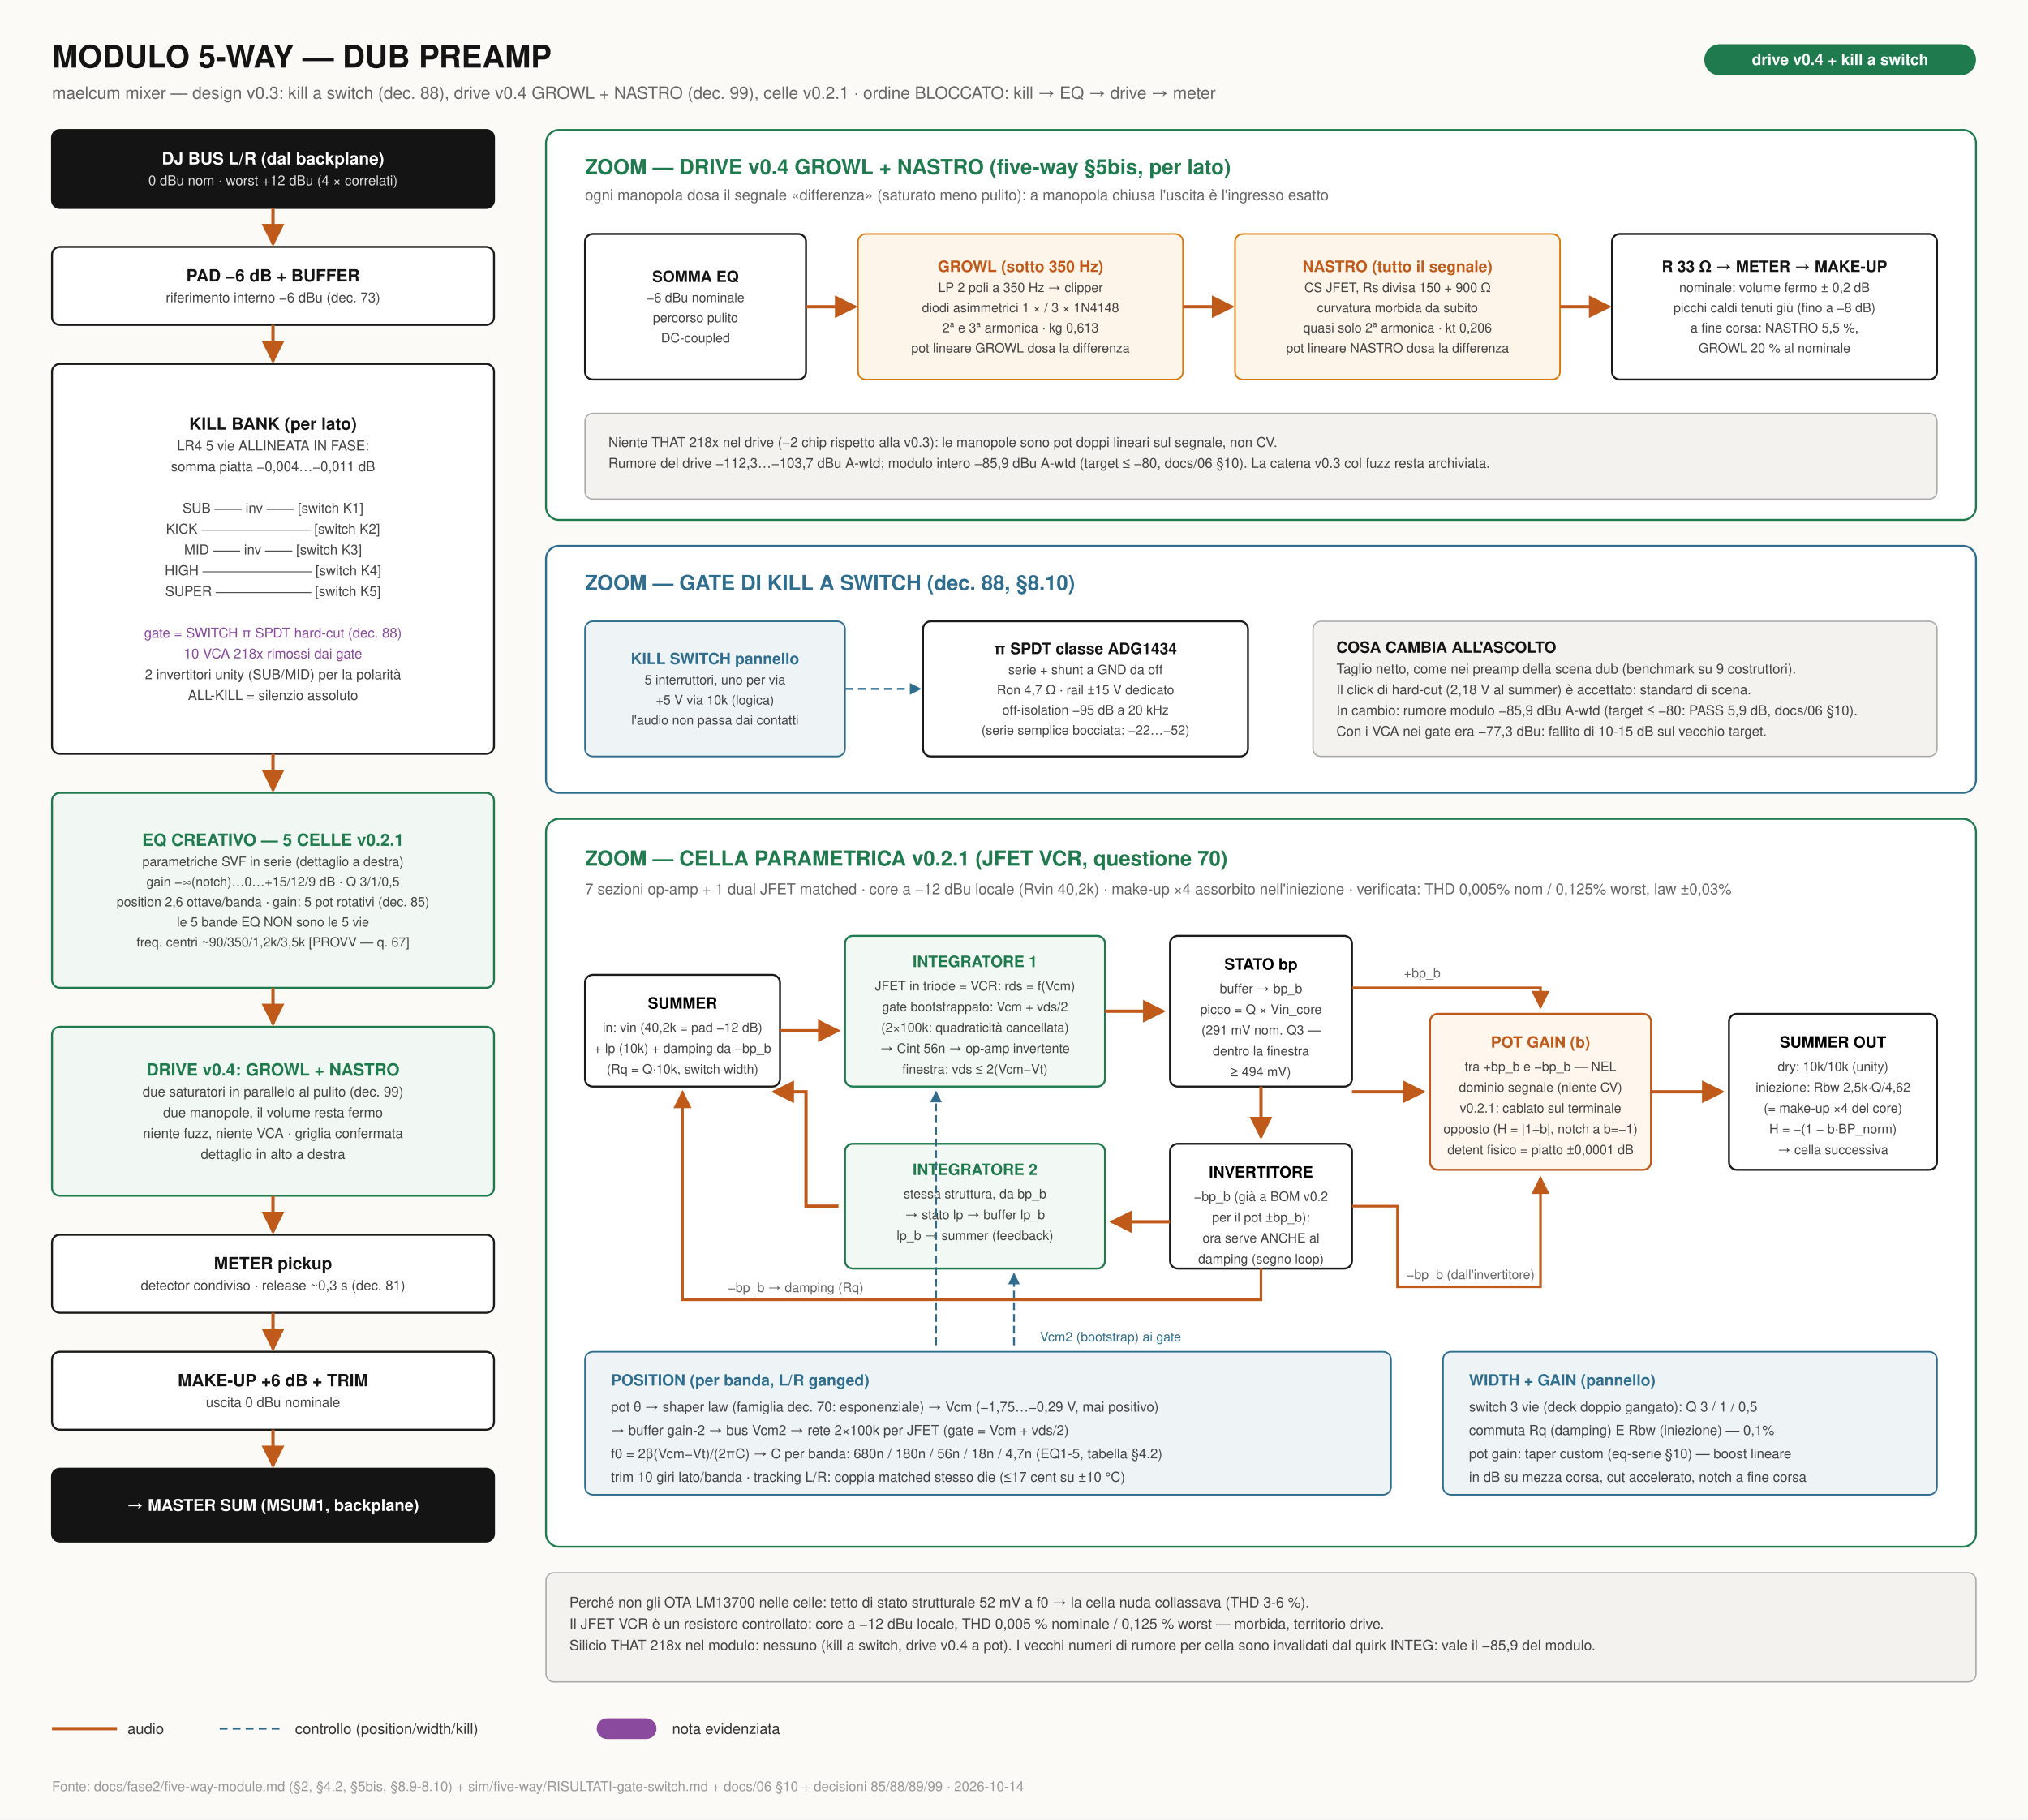
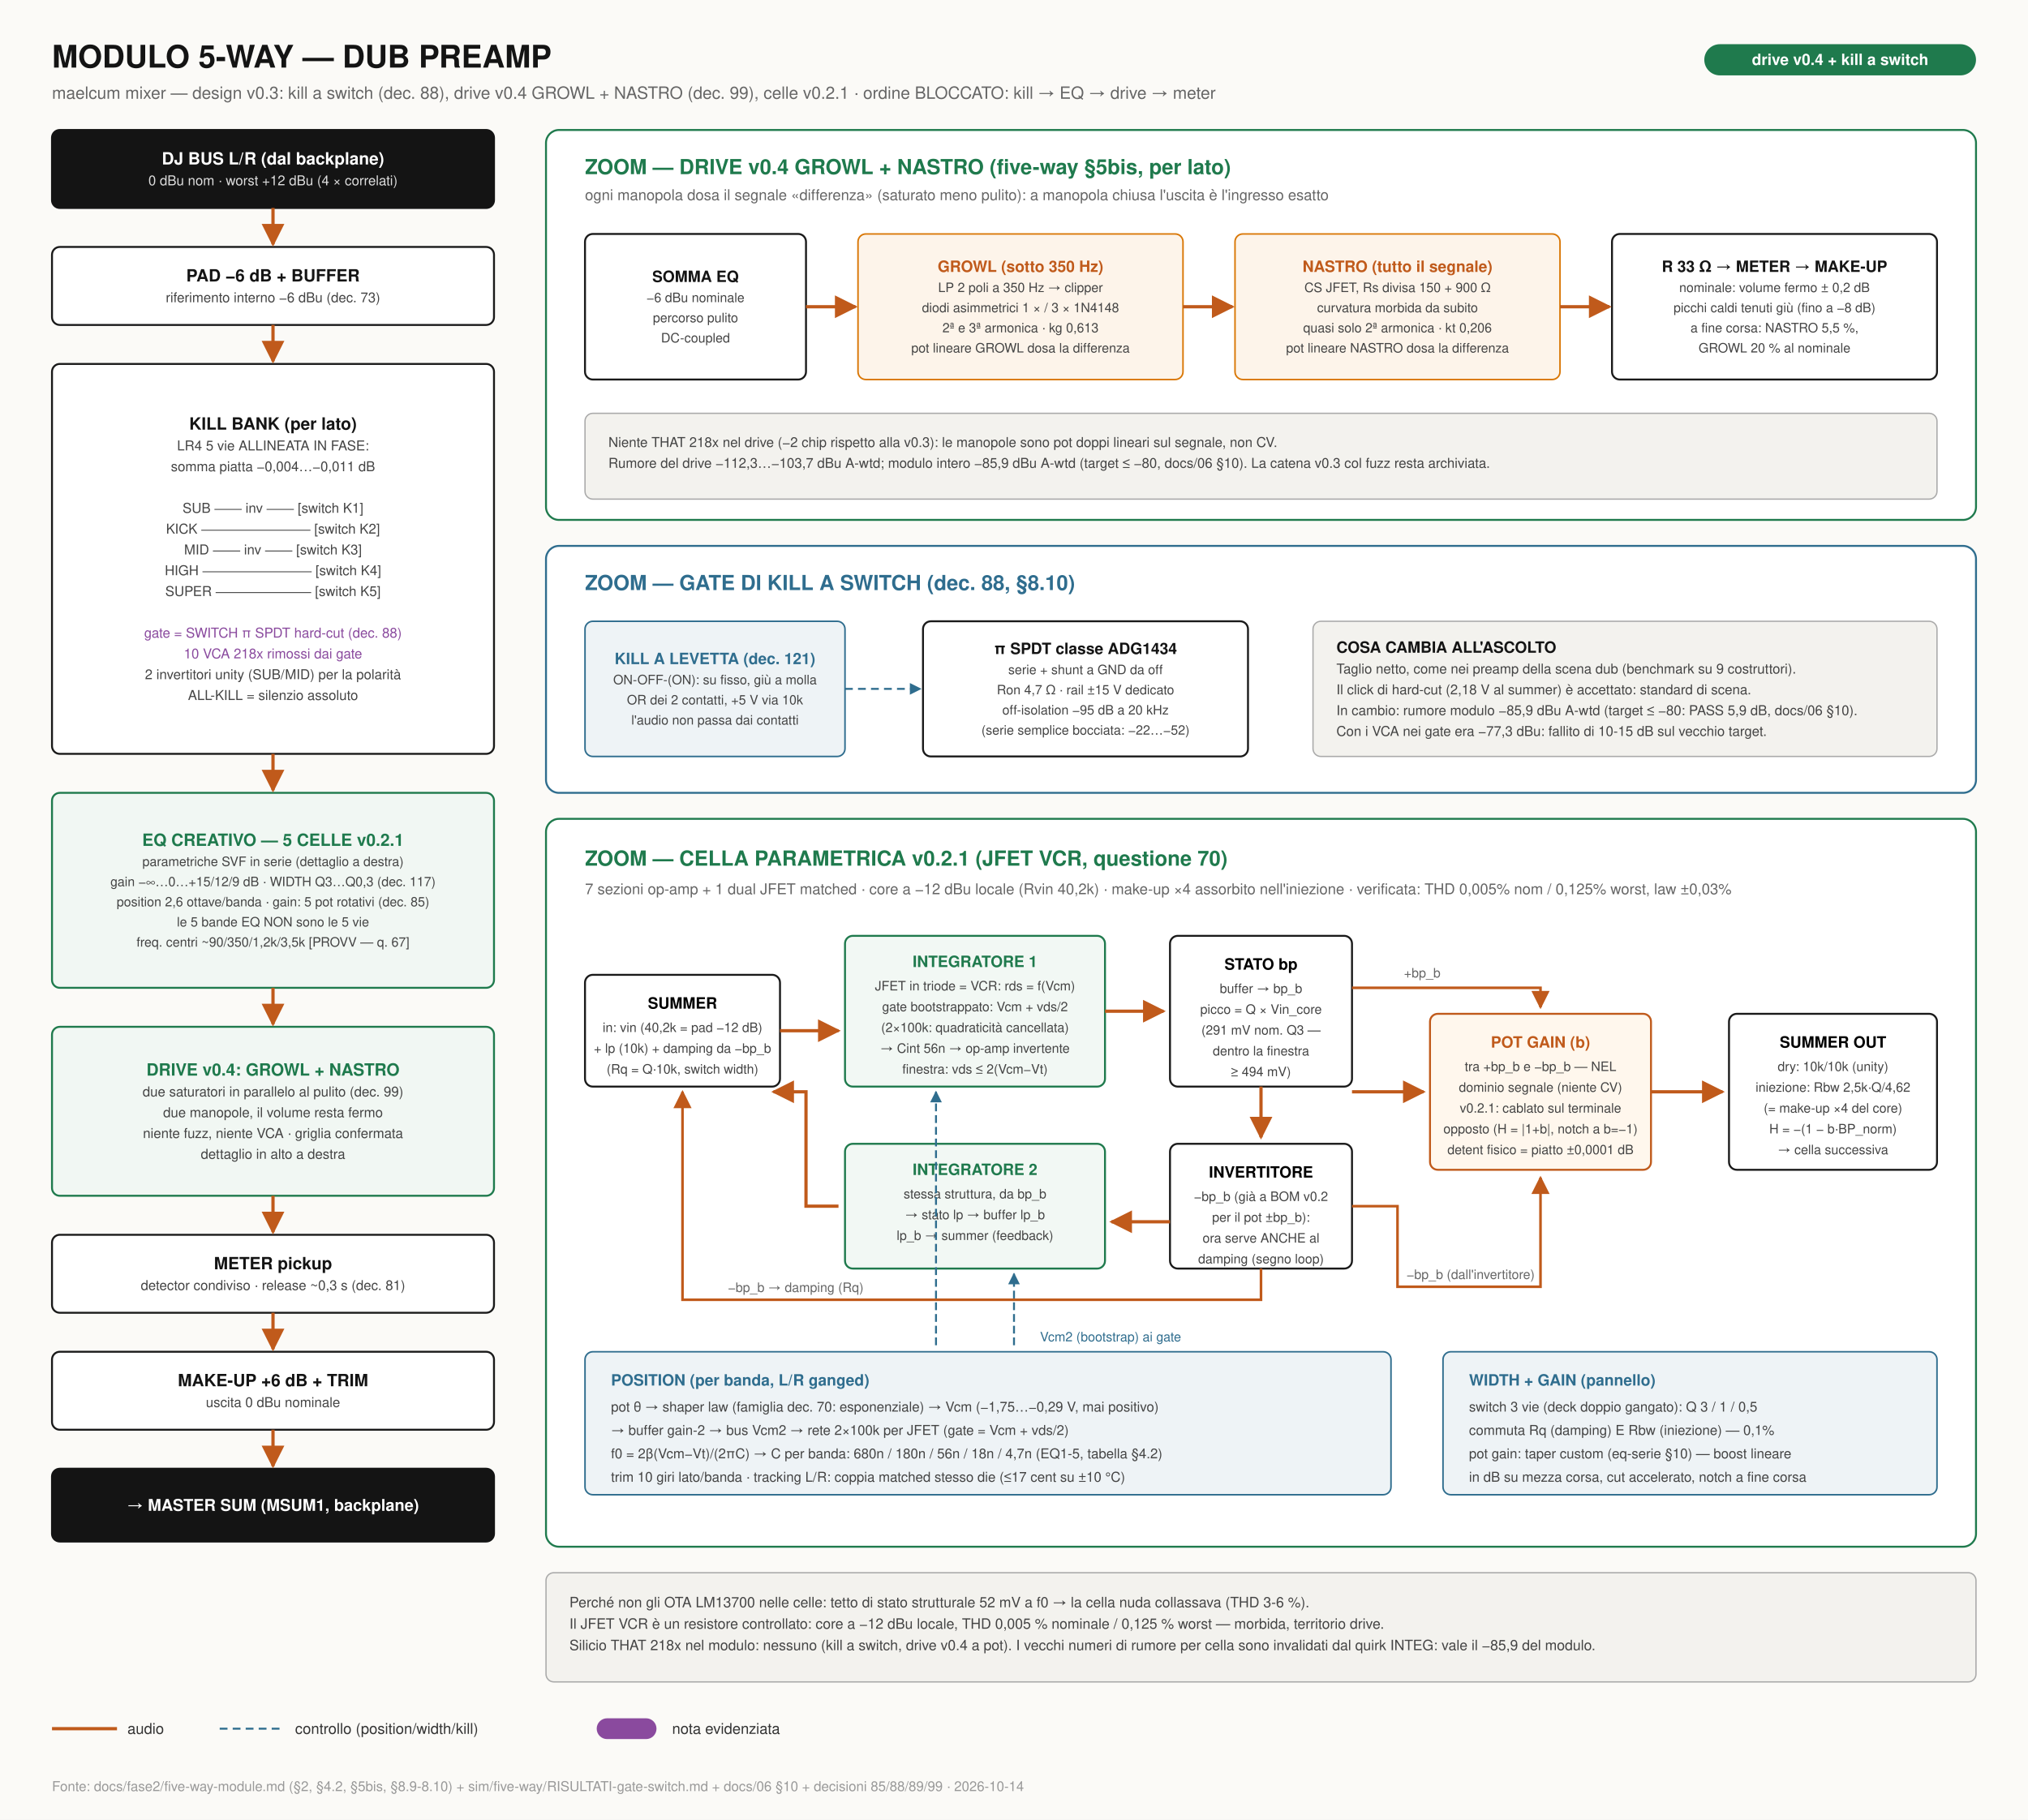
<svg xmlns="http://www.w3.org/2000/svg" viewBox="0 0 1560 1400" font-family="Helvetica Neue, Helvetica, Arial, sans-serif">
  <defs>
    <marker id="ar" viewBox="0 0 10 10" refX="9" refY="5" markerWidth="7" markerHeight="7" orient="auto-start-reverse">
      <path d="M0,0 L10,5 L0,10 z" fill="#C05A1B" />
    </marker>
    <marker id="arb" viewBox="0 0 10 10" refX="9" refY="5" markerWidth="7" markerHeight="7" orient="auto-start-reverse">
      <path d="M0,0 L10,5 L0,10 z" fill="#8A4A9E" />
    </marker>
    <marker id="arw" viewBox="0 0 10 10" refX="9" refY="5" markerWidth="6" markerHeight="6" orient="auto-start-reverse">
      <path d="M0,0 L10,5 L0,10 z" fill="#2F6D8E" />
    </marker>
    <marker id="ark" viewBox="0 0 10 10" refX="9" refY="5" markerWidth="7" markerHeight="7" orient="auto-start-reverse">
      <path d="M0,0 L10,5 L0,10 z" fill="#333" />
    </marker>
  </defs>
  <rect width="1560" height="1400" fill="#FBFAF7" />
  <text x="40" y="52" font-size="24" font-weight="700" fill="#141414">MODULO 5-WAY — DUB PREAMP</text>
  <text x="40" y="76" font-size="13" fill="#666">maelcum mixer — design v0.3: kill a switch (dec. 88), drive v0.4 GROWL + NASTRO (dec. 99), celle v0.2.1 · ordine BLOCCATO: kill → EQ → drive → meter</text>
  <rect x="1311" y="34" width="209" height="24" rx="12" fill="#1F7A4D" />
  <text x="1415.5" y="50" font-size="12" font-weight="600" fill="#fff" text-anchor="middle">drive v0.4 + kill a switch</text>
  <rect x="40" y="100" width="340" height="60" rx="6" fill="#141414" stroke="#141414" stroke-width="1.5" />
  <text x="210" y="126.55" font-size="13" font-weight="700" fill="#fff" text-anchor="middle">DJ BUS L/R (dal backplane)</text>
  <text x="210" y="142.55" font-size="10.5" fill="#ddd" text-anchor="middle">0 dBu nom · worst +12 dBu (4 × correlati)</text>
  <rect x="40" y="190" width="340" height="60" rx="6" fill="#fff" stroke="#1A1A1A" stroke-width="1.5" />
  <text x="210" y="216.55" font-size="13" font-weight="700" fill="#141414" text-anchor="middle">PAD −6 dB + BUFFER</text>
  <text x="210" y="232.55" font-size="10.5" fill="#444" text-anchor="middle">riferimento interno −6 dBu (dec. 73)</text>
  <rect x="40" y="280" width="340" height="300" rx="6" fill="#fff" stroke="#1A1A1A" stroke-width="1.5" />
  <text x="210" y="330.55" font-size="13" font-weight="700" fill="#141414" text-anchor="middle">KILL BANK (per lato)</text>
  <text x="210" y="346.55" font-size="10.5" fill="#444" text-anchor="middle">LR4 5 vie ALLINEATA IN FASE:</text>
  <text x="210" y="362.55" font-size="10.5" fill="#444" text-anchor="middle">somma piatta −0,004…−0,011 dB</text>
  <text x="210" y="378.55" font-size="10.5" fill="#444" text-anchor="middle" />
  <text x="210" y="394.55" font-size="10.5" fill="#444" text-anchor="middle">SUB ── inv ── [switch K1]</text>
  <text x="210" y="410.55" font-size="10.5" fill="#444" text-anchor="middle">KICK ──────── [switch K2]</text>
  <text x="210" y="426.55" font-size="10.5" fill="#444" text-anchor="middle">MID ── inv ── [switch K3]</text>
  <text x="210" y="442.55" font-size="10.5" fill="#444" text-anchor="middle">HIGH ──────── [switch K4]</text>
  <text x="210" y="458.55" font-size="10.5" fill="#444" text-anchor="middle">SUPER ─────── [switch K5]</text>
  <text x="210" y="474.55" font-size="10.5" fill="#444" text-anchor="middle" />
  <text x="210" y="490.55" font-size="10.5" fill="#8A4A9E" text-anchor="middle">gate = SWITCH π SPDT hard-cut (dec. 88)</text>
  <text x="210" y="506.55" font-size="10.5" fill="#8A4A9E" text-anchor="middle">10 VCA 218x rimossi dai gate</text>
  <text x="210" y="522.55" font-size="10.5" fill="#444" text-anchor="middle">2 invertitori unity (SUB/MID) per la polarità</text>
  <text x="210" y="538.55" font-size="10.5" fill="#444" text-anchor="middle">ALL-KILL = silenzio assoluto</text>
  <rect x="40" y="610" width="340" height="150" rx="6" fill="#F1F7F3" stroke="#1F7A4D" stroke-width="1.5" />
  <text x="210" y="650.8" font-size="13" font-weight="700" fill="#1F7A4D" text-anchor="middle">EQ CREATIVO — 5 CELLE v0.2.1</text>
  <text x="210" y="666.3" font-size="10" fill="#444" text-anchor="middle">parametriche SVF in serie (dettaglio a destra)</text>
-   <text x="210" y="681.8" font-size="10" fill="#444" text-anchor="middle">gain −∞(notch)…0…+15/12/9 dB · Q 3/1/0,5</text>
+   <text x="210" y="681.8" font-size="10" fill="#444" text-anchor="middle">gain −∞…0…+15/12/9 dB · WIDTH Q3…Q0,3 (dec. 117)</text>
  <text x="210" y="697.3" font-size="10" fill="#444" text-anchor="middle">position 2,6 ottave/banda · gain: 5 pot rotativi (dec. 85)</text>
  <text x="210" y="712.8" font-size="10" fill="#444" text-anchor="middle">le 5 bande EQ NON sono le 5 vie</text>
  <text x="210" y="728.3" font-size="10" fill="#444" text-anchor="middle">freq. centri ~90/350/1,2k/3,5k [PROVV — q. 67]</text>
  <rect x="40" y="790" width="340" height="130" rx="6" fill="#F1F7F3" stroke="#1F7A4D" stroke-width="1.5" />
  <text x="210" y="827.55" font-size="13" font-weight="700" fill="#1F7A4D" text-anchor="middle">DRIVE v0.4: GROWL + NASTRO</text>
  <text x="210" y="843.55" font-size="10.5" fill="#444" text-anchor="middle">due saturatori in parallelo al pulito (dec. 99)</text>
  <text x="210" y="859.55" font-size="10.5" fill="#444" text-anchor="middle">due manopole, il volume resta fermo</text>
  <text x="210" y="875.55" font-size="10.5" fill="#444" text-anchor="middle">niente fuzz, niente VCA · griglia confermata</text>
  <text x="210" y="891.55" font-size="10.5" fill="#444" text-anchor="middle">dettaglio in alto a destra</text>
  <rect x="40" y="950" width="340" height="60" rx="6" fill="#fff" stroke="#1A1A1A" stroke-width="1.5" />
  <text x="210" y="976.55" font-size="13" font-weight="700" fill="#141414" text-anchor="middle">METER pickup</text>
  <text x="210" y="992.55" font-size="10.5" fill="#444" text-anchor="middle">detector condiviso · release ~0,3 s (dec. 81)</text>
  <rect x="40" y="1040" width="340" height="60" rx="6" fill="#fff" stroke="#1A1A1A" stroke-width="1.5" />
  <text x="210" y="1066.55" font-size="13" font-weight="700" fill="#141414" text-anchor="middle">MAKE-UP +6 dB + TRIM</text>
  <text x="210" y="1082.55" font-size="10.5" fill="#444" text-anchor="middle">uscita 0 dBu nominale</text>
  <rect x="40" y="1130" width="340" height="56" rx="6" fill="#141414" stroke="#141414" stroke-width="1.5" />
  <text x="210" y="1162.38" font-size="12.5" font-weight="700" fill="#fff" text-anchor="middle">→ MASTER SUM (MSUM1, backplane)</text>
  <path d="M 210 160 L 210 188" stroke="#C05A1B" stroke-width="2.5" fill="none" marker-end="url(#ar)" />
  <path d="M 210 250 L 210 278" stroke="#C05A1B" stroke-width="2.5" fill="none" marker-end="url(#ar)" />
  <path d="M 210 580 L 210 608" stroke="#C05A1B" stroke-width="2.5" fill="none" marker-end="url(#ar)" />
  <path d="M 210 760 L 210 788" stroke="#C05A1B" stroke-width="2.5" fill="none" marker-end="url(#ar)" />
  <path d="M 210 920 L 210 948" stroke="#C05A1B" stroke-width="2.5" fill="none" marker-end="url(#ar)" />
  <path d="M 210 1010 L 210 1038" stroke="#C05A1B" stroke-width="2.5" fill="none" marker-end="url(#ar)" />
  <path d="M 210 1100 L 210 1128" stroke="#C05A1B" stroke-width="2.5" fill="none" marker-end="url(#ar)" />
  <rect x="420" y="100" width="1100" height="300" rx="10" fill="#fff" stroke="#1F7A4D" stroke-width="1.5" />
  <text x="450" y="134" font-size="16" font-weight="700" fill="#1F7A4D">ZOOM — DRIVE v0.4 GROWL + NASTRO (five-way §5bis, per lato)</text>
  <text x="450" y="154" font-size="11.5" fill="#666">ogni manopola dosa il segnale «differenza» (saturato meno pulito): a manopola chiusa l'uscita è l'ingresso esatto</text>
  <rect x="450" y="180" width="170" height="112" rx="6" fill="#fff" stroke="#1A1A1A" stroke-width="1.5" />
  <text x="535" y="216.95" font-size="12" font-weight="700" fill="#141414" text-anchor="middle">SOMMA EQ</text>
  <text x="535" y="232.45" font-size="10" fill="#444" text-anchor="middle">−6 dBu nominale</text>
  <text x="535" y="247.95" font-size="10" fill="#444" text-anchor="middle">percorso pulito</text>
  <text x="535" y="263.45" font-size="10" fill="#444" text-anchor="middle">DC-coupled</text>
  <rect x="660" y="180" width="250" height="112" rx="6" fill="#FDF4EA" stroke="#D97706" stroke-width="1.2" />
  <text x="785" y="209.2" font-size="12" font-weight="700" fill="#C05A1B" text-anchor="middle">GROWL (sotto 350 Hz)</text>
  <text x="785" y="224.7" font-size="10" fill="#444" text-anchor="middle">LP 2 poli a 350 Hz → clipper</text>
  <text x="785" y="240.2" font-size="10" fill="#444" text-anchor="middle">diodi asimmetrici 1 × / 3 × 1N4148</text>
  <text x="785" y="255.7" font-size="10" fill="#444" text-anchor="middle">2ª e 3ª armonica · kg 0,613</text>
  <text x="785" y="271.2" font-size="10" fill="#444" text-anchor="middle">pot lineare GROWL dosa la differenza</text>
  <rect x="950" y="180" width="250" height="112" rx="6" fill="#FDF4EA" stroke="#D97706" stroke-width="1.2" />
  <text x="1075" y="209.2" font-size="12" font-weight="700" fill="#C05A1B" text-anchor="middle">NASTRO (tutto il segnale)</text>
  <text x="1075" y="224.7" font-size="10" fill="#444" text-anchor="middle">CS JFET, Rs divisa 150 + 900 Ω</text>
  <text x="1075" y="240.2" font-size="10" fill="#444" text-anchor="middle">curvatura morbida da subito</text>
  <text x="1075" y="255.7" font-size="10" fill="#444" text-anchor="middle">quasi solo 2ª armonica · kt 0,206</text>
  <text x="1075" y="271.2" font-size="10" fill="#444" text-anchor="middle">pot lineare NASTRO dosa la differenza</text>
  <rect x="1240" y="180" width="250" height="112" rx="6" fill="#fff" stroke="#1A1A1A" stroke-width="1.5" />
  <text x="1365" y="209.2" font-size="12" font-weight="700" fill="#141414" text-anchor="middle">R 33 Ω → METER → MAKE-UP</text>
  <text x="1365" y="224.7" font-size="10" fill="#444" text-anchor="middle">nominale: volume fermo ± 0,2 dB</text>
  <text x="1365" y="240.2" font-size="10" fill="#444" text-anchor="middle">picchi caldi tenuti giù (fino a −8 dB)</text>
  <text x="1365" y="255.7" font-size="10" fill="#444" text-anchor="middle">a fine corsa: NASTRO 5,5 %,</text>
  <text x="1365" y="271.2" font-size="10" fill="#444" text-anchor="middle">GROWL 20 % al nominale</text>
  <path d="M 620 236 L 658 236" stroke="#C05A1B" stroke-width="2.5" fill="none" marker-end="url(#ar)" />
  <path d="M 910 236 L 948 236" stroke="#C05A1B" stroke-width="2.5" fill="none" marker-end="url(#ar)" />
  <path d="M 1200 236 L 1238 236" stroke="#C05A1B" stroke-width="2.5" fill="none" marker-end="url(#ar)" />
  <rect x="450" y="318" width="1040" height="66" rx="6" fill="#F3F2EE" stroke="#AAA" stroke-width="1" />
  <text x="468" y="343.925" font-size="10.5" fill="#444">Niente THAT 218x nel drive (−2 chip rispetto alla v0.3): le manopole sono pot doppi lineari sul segnale, non CV.</text>
  <text x="468" y="359.925" font-size="10.5" fill="#444">Rumore del drive −112,3…−103,7 dBu A-wtd; modulo intero −85,9 dBu A-wtd (target ≤ −80, docs/06 §10). La catena v0.3 col fuzz resta archiviata.</text>
  <rect x="420" y="420" width="1100" height="190" rx="10" fill="#fff" stroke="#2F6D8E" stroke-width="1.5" />
  <text x="450" y="454" font-size="16" font-weight="700" fill="#2F6D8E">ZOOM — GATE DI KILL A SWITCH (dec. 88, §8.10)</text>
  <rect x="450" y="478" width="200" height="104" rx="6" fill="#EEF3F6" stroke="#2F6D8E" stroke-width="1.2" />
-   <text x="550" y="510.95" font-size="12" font-weight="700" fill="#2F6D8E" text-anchor="middle">KILL SWITCH pannello</text>
-   <text x="550" y="526.45" font-size="10" fill="#444" text-anchor="middle">5 interruttori, uno per via</text>
-   <text x="550" y="541.95" font-size="10" fill="#444" text-anchor="middle">+5 V via 10k (logica)</text>
+   <text x="550" y="510.95" font-size="12" font-weight="700" fill="#2F6D8E" text-anchor="middle">KILL A LEVETTA (dec. 121)</text>
+   <text x="550" y="526.45" font-size="10" fill="#444" text-anchor="middle">ON-OFF-(ON): su fisso, giù a molla</text>
+   <text x="550" y="541.95" font-size="10" fill="#444" text-anchor="middle">OR dei 2 contatti, +5 V via 10k</text>
  <text x="550" y="557.45" font-size="10" fill="#444" text-anchor="middle">l'audio non passa dai contatti</text>
  <rect x="710" y="478" width="250" height="104" rx="6" fill="#fff" stroke="#1A1A1A" stroke-width="1.5" />
  <text x="835" y="503.2" font-size="12" font-weight="700" fill="#141414" text-anchor="middle">π SPDT classe ADG1434</text>
  <text x="835" y="518.7" font-size="10" fill="#444" text-anchor="middle">serie + shunt a GND da off</text>
  <text x="835" y="534.2" font-size="10" fill="#444" text-anchor="middle">Ron 4,7 Ω · rail ±15 V dedicato</text>
  <text x="835" y="549.7" font-size="10" fill="#444" text-anchor="middle">off-isolation −95 dB a 20 kHz</text>
  <text x="835" y="565.2" font-size="10" fill="#444" text-anchor="middle">(serie semplice bocciata: −22…−52)</text>
  <path d="M 650 530 L 708 530" stroke="#2F6D8E" stroke-width="1.5" fill="none" stroke-dasharray="6 4" marker-end="url(#arw)" />
  <rect x="1010" y="478" width="480" height="104" rx="6" fill="#F3F2EE" stroke="#AAA" stroke-width="1" />
  <text x="1028" y="502.2" font-size="12" font-weight="700" fill="#141414">COSA CAMBIA ALL'ASCOLTO</text>
  <text x="1028" y="518.2" font-size="10.5" fill="#444">Taglio netto, come nei preamp della scena dub (benchmark su 9 costruttori).</text>
  <text x="1028" y="534.2" font-size="10.5" fill="#444">Il click di hard-cut (2,18 V al summer) è accettato: standard di scena.</text>
  <text x="1028" y="550.2" font-size="10.5" fill="#444">In cambio: rumore modulo −85,9 dBu A-wtd (target ≤ −80: PASS 5,9 dB, docs/06 §10).</text>
  <text x="1028" y="566.2" font-size="10.5" fill="#444">Con i VCA nei gate era −77,3 dBu: fallito di 10-15 dB sul vecchio target.</text>
  <g transform="translate(0,520)">
    <rect x="420" y="110" width="1100" height="560" rx="10" fill="#fff" stroke="#1F7A4D" stroke-width="1.5" />
    <text x="450" y="146" font-size="16" font-weight="700" fill="#1F7A4D">ZOOM — CELLA PARAMETRICA v0.2.1 (JFET VCR, questione 70)</text>
    <text x="450" y="168" font-size="11.5" fill="#666">7 sezioni op-amp + 1 dual JFET matched · core a −12 dBu locale (Rvin 40,2k) · make-up ×4 assorbito nell'iniezione · verificata: THD 0,005% nom / 0,125% worst, law ±0,03%</text>
    <rect x="450" y="230" width="150" height="86" rx="6" fill="#fff" stroke="#1A1A1A" stroke-width="1.5" />
    <text x="525" y="256" font-size="12" font-weight="700" text-anchor="middle">SUMMER</text>
    <text x="525" y="274" font-size="10" fill="#444" text-anchor="middle">in: vin (40,2k = pad −12 dB)</text>
    <text x="525" y="290" font-size="10" fill="#444" text-anchor="middle">+ lp (10k) + damping da −bp_b</text>
    <text x="525" y="306" font-size="10" fill="#444" text-anchor="middle">(Rq = Q·10k, switch width)</text>
    <rect x="650" y="200" width="200" height="116" rx="6" fill="#F2F8F4" stroke="#1F7A4D" stroke-width="1.5" />
    <text x="750" y="224" font-size="12" font-weight="700" fill="#1F7A4D" text-anchor="middle">INTEGRATORE 1</text>
    <text x="750" y="242" font-size="10" fill="#444" text-anchor="middle">JFET in triode = VCR: rds = f(Vcm)</text>
    <text x="750" y="258" font-size="10" fill="#444" text-anchor="middle">gate bootstrappato: Vcm + vds/2</text>
    <text x="750" y="274" font-size="10" fill="#444" text-anchor="middle">(2×100k: quadraticità cancellata)</text>
    <text x="750" y="290" font-size="10" fill="#444" text-anchor="middle">→ Cint 56n → op-amp invertente</text>
    <text x="750" y="306" font-size="10" fill="#444" text-anchor="middle">finestra: vds ≤ 2(Vcm−Vt)</text>
    <rect x="900" y="200" width="140" height="116" rx="6" fill="#fff" stroke="#1A1A1A" stroke-width="1.5" />
    <text x="970" y="226" font-size="12" font-weight="700" text-anchor="middle">STATO bp</text>
    <text x="970" y="244" font-size="10" fill="#444" text-anchor="middle">buffer → bp_b</text>
    <text x="970" y="260" font-size="10" fill="#444" text-anchor="middle">picco = Q × Vin_core</text>
    <text x="970" y="276" font-size="10" fill="#444" text-anchor="middle">(291 mV nom. Q3 —</text>
    <text x="970" y="292" font-size="10" fill="#444" text-anchor="middle">dentro la finestra</text>
    <text x="970" y="308" font-size="10" fill="#444" text-anchor="middle">≥ 494 mV)</text>
    <rect x="650" y="360" width="200" height="96" rx="6" fill="#F2F8F4" stroke="#1F7A4D" stroke-width="1.5" />
    <text x="750" y="384" font-size="12" font-weight="700" fill="#1F7A4D" text-anchor="middle">INTEGRATORE 2</text>
    <text x="750" y="402" font-size="10" fill="#444" text-anchor="middle">stessa struttura, da bp_b</text>
    <text x="750" y="418" font-size="10" fill="#444" text-anchor="middle">→ stato lp → buffer lp_b</text>
    <text x="750" y="434" font-size="10" fill="#444" text-anchor="middle">lp_b → summer (feedback)</text>
    <rect x="900" y="360" width="140" height="96" rx="6" fill="#fff" stroke="#1A1A1A" stroke-width="1.5" />
    <text x="970" y="386" font-size="12" font-weight="700" text-anchor="middle">INVERTITORE</text>
    <text x="970" y="404" font-size="10" fill="#444" text-anchor="middle">−bp_b (già a BOM v0.2</text>
    <text x="970" y="420" font-size="10" fill="#444" text-anchor="middle">per il pot ±bp_b):</text>
    <text x="970" y="436" font-size="10" fill="#444" text-anchor="middle">ora serve ANCHE al</text>
    <text x="970" y="452" font-size="10" fill="#444" text-anchor="middle">damping (segno loop)</text>
    <rect x="1100" y="260" width="170" height="120" rx="6" fill="#FFF7ED" stroke="#C05A1B" stroke-width="1.5" />
    <text x="1185" y="286" font-size="12" font-weight="700" fill="#C05A1B" text-anchor="middle">POT GAIN (b)</text>
    <text x="1185" y="304" font-size="10" fill="#444" text-anchor="middle">tra +bp_b e −bp_b — NEL</text>
    <text x="1185" y="320" font-size="10" fill="#444" text-anchor="middle">dominio segnale (niente CV)</text>
    <text x="1185" y="336" font-size="10" fill="#444" text-anchor="middle">v0.2.1: cablato sul terminale</text>
    <text x="1185" y="352" font-size="10" fill="#444" text-anchor="middle">opposto (H = |1+b|, notch a b=−1)</text>
    <text x="1185" y="368" font-size="10" fill="#444" text-anchor="middle">detent fisico = piatto ±0,0001 dB</text>
    <rect x="1330" y="260" width="160" height="120" rx="6" fill="#fff" stroke="#1A1A1A" stroke-width="1.5" />
    <text x="1410" y="286" font-size="12" font-weight="700" text-anchor="middle">SUMMER OUT</text>
    <text x="1410" y="304" font-size="10" fill="#444" text-anchor="middle">dry: 10k/10k (unity)</text>
    <text x="1410" y="320" font-size="10" fill="#444" text-anchor="middle">iniezione: Rbw 2,5k·Q/4,62</text>
    <text x="1410" y="336" font-size="10" fill="#444" text-anchor="middle">(= make-up ×4 del core)</text>
    <text x="1410" y="352" font-size="10" fill="#444" text-anchor="middle">H = −(1 − b·BP_norm)</text>
    <text x="1410" y="368" font-size="10" fill="#444" text-anchor="middle">→ cella successiva</text>
    <rect x="450" y="520" width="620" height="110" rx="6" fill="#EEF3F6" stroke="#2F6D8E" stroke-width="1.2" />
    <text x="470" y="546" font-size="12" font-weight="700" fill="#2F6D8E">POSITION (per banda, L/R ganged)</text>
    <text x="470" y="566" font-size="10.5" fill="#444">pot θ → shaper law (famiglia dec. 70: esponenziale) → Vcm (−1,75…−0,29 V, mai positivo)</text>
    <text x="470" y="584" font-size="10.5" fill="#444">→ buffer gain-2 → bus Vcm2 → rete 2×100k per JFET (gate = Vcm + vds/2)</text>
    <text x="470" y="602" font-size="10.5" fill="#444">f0 = 2β(Vcm−Vt)/(2πC) → C per banda: 680n / 180n / 56n / 18n / 4,7n (EQ1-5, tabella §4.2)</text>
    <text x="470" y="620" font-size="10.5" fill="#444">trim 10 giri lato/banda · tracking L/R: coppia matched stesso die (≤17 cent su ±10 °C)</text>
    <rect x="1110" y="520" width="380" height="110" rx="6" fill="#EEF3F6" stroke="#2F6D8E" stroke-width="1.2" />
    <text x="1130" y="546" font-size="12" font-weight="700" fill="#2F6D8E">WIDTH + GAIN (pannello)</text>
    <text x="1130" y="566" font-size="10.5" fill="#444">switch 3 vie (deck doppio gangato): Q 3 / 1 / 0,5</text>
    <text x="1130" y="584" font-size="10.5" fill="#444">commuta Rq (damping) E Rbw (iniezione) — 0,1%</text>
    <text x="1130" y="602" font-size="10.5" fill="#444">pot gain: taper custom (eq-serie §10) — boost lineare</text>
    <text x="1130" y="620" font-size="10.5" fill="#444">in dB su mezza corsa, cut accelerato, notch a fine corsa</text>
    <g stroke="#C05A1B" stroke-width="2.5" fill="none">
      <path d="M 600 273 L 645 273" marker-end="url(#ar)" />
      <path d="M 850 258 L 895 258" marker-end="url(#ar)" />
      <path d="M 970 316 L 970 355" marker-end="url(#ar)" />
      <path d="M 900 420 L 855 420" marker-end="url(#ar)" />
      <path d="M 750 355 L 750 316" marker-end="url(#ar)" opacity="0" />
      <path d="M 645 408 L 620 408 L 620 320 L 595 320" marker-end="url(#ar)" />
      <path d="M 1040 320 L 1095 320" marker-end="url(#ar)" />
      <path d="M 1270 320 L 1325 320" marker-end="url(#ar)" />
      <path d="M 970 316 L 970 340 L 1185 340 L 1185 385" marker-end="url(#ar)" opacity="0" />
    </g>
    <g stroke="#C05A1B" stroke-width="2" fill="none">
      <path d="M 1040 240 L 1185 240 L 1185 255" marker-end="url(#ar)" />
      <path d="M 1040 408 L 1075 408 L 1075 470 L 1185 470 L 1185 386" marker-end="url(#ar)" />
    </g>
    <text x="1080" y="232" font-size="10" fill="#666">+bp_b</text>
    <text x="1082" y="464" font-size="10" fill="#666">−bp_b (dall'invertitore)</text>
    <path d="M 970 456 L 970 480 L 525 480 L 525 320" stroke="#C05A1B" stroke-width="2" fill="none" marker-end="url(#ar)" />
    <text x="560" y="474" font-size="10" fill="#666">−bp_b → damping (Rq)</text>
    <g stroke="#2F6D8E" stroke-width="1.5" stroke-dasharray="6 3" fill="none">
      <path d="M 700 515 L 700 320 L 695 320" marker-end="url(#arw)" opacity="0" />
      <path d="M 720 515 L 720 320" marker-end="url(#arw)" />
      <path d="M 780 515 L 780 460" marker-end="url(#arw)" />
    </g>
    <text x="800" y="512" font-size="10" fill="#2F6D8E">Vcm2 (bootstrap) ai gate</text>
  </g>
  <rect x="420" y="1210" width="1100" height="84" rx="6" fill="#F3F2EE" stroke="#AAA" stroke-width="1" />
  <text x="438" y="1236.6" font-size="11" fill="#444">Perché non gli OTA LM13700 nelle celle: tetto di stato strutturale 52 mV a f0 → la cella nuda collassava (THD 3-6 %).</text>
  <text x="438" y="1253.1" font-size="11" fill="#444">Il JFET VCR è un resistore controllato: core a −12 dBu locale, THD 0,005 % nominale / 0,125 % worst — morbida, territorio drive.</text>
  <text x="438" y="1269.6" font-size="11" fill="#444">Silicio THAT 218x nel modulo: nessuno (kill a switch, drive v0.4 a pot). I vecchi numeri di rumore per cella sono invalidati dal quirk INTEG: vale il −85,9 del modulo.</text>
  <path d="M 40 1330 L 90 1330" stroke="#C05A1B" stroke-width="2.5" />
  <text x="98" y="1334" font-size="11.5" fill="#333">audio</text>
  <path d="M 169 1330 L 219 1330" stroke="#2F6D8E" stroke-width="1.5" stroke-dasharray="6 4" />
  <text x="227" y="1334" font-size="11.5" fill="#333">controllo (position/width/kill)</text>
  <rect x="459" y="1322" width="46" height="16" rx="8" fill="#8A4A9E" />
  <text x="517" y="1334" font-size="11.5" fill="#333">nota evidenziata</text>
  <text x="40" y="1378" font-size="10.5" fill="#999">Fonte: docs/fase2/five-way-module.md (§2, §4.2, §5bis, §8.9-8.10) + sim/five-way/RISULTATI-gate-switch.md + docs/06 §10 + decisioni 85/88/89/99 · 2026-10-14</text>
</svg>
